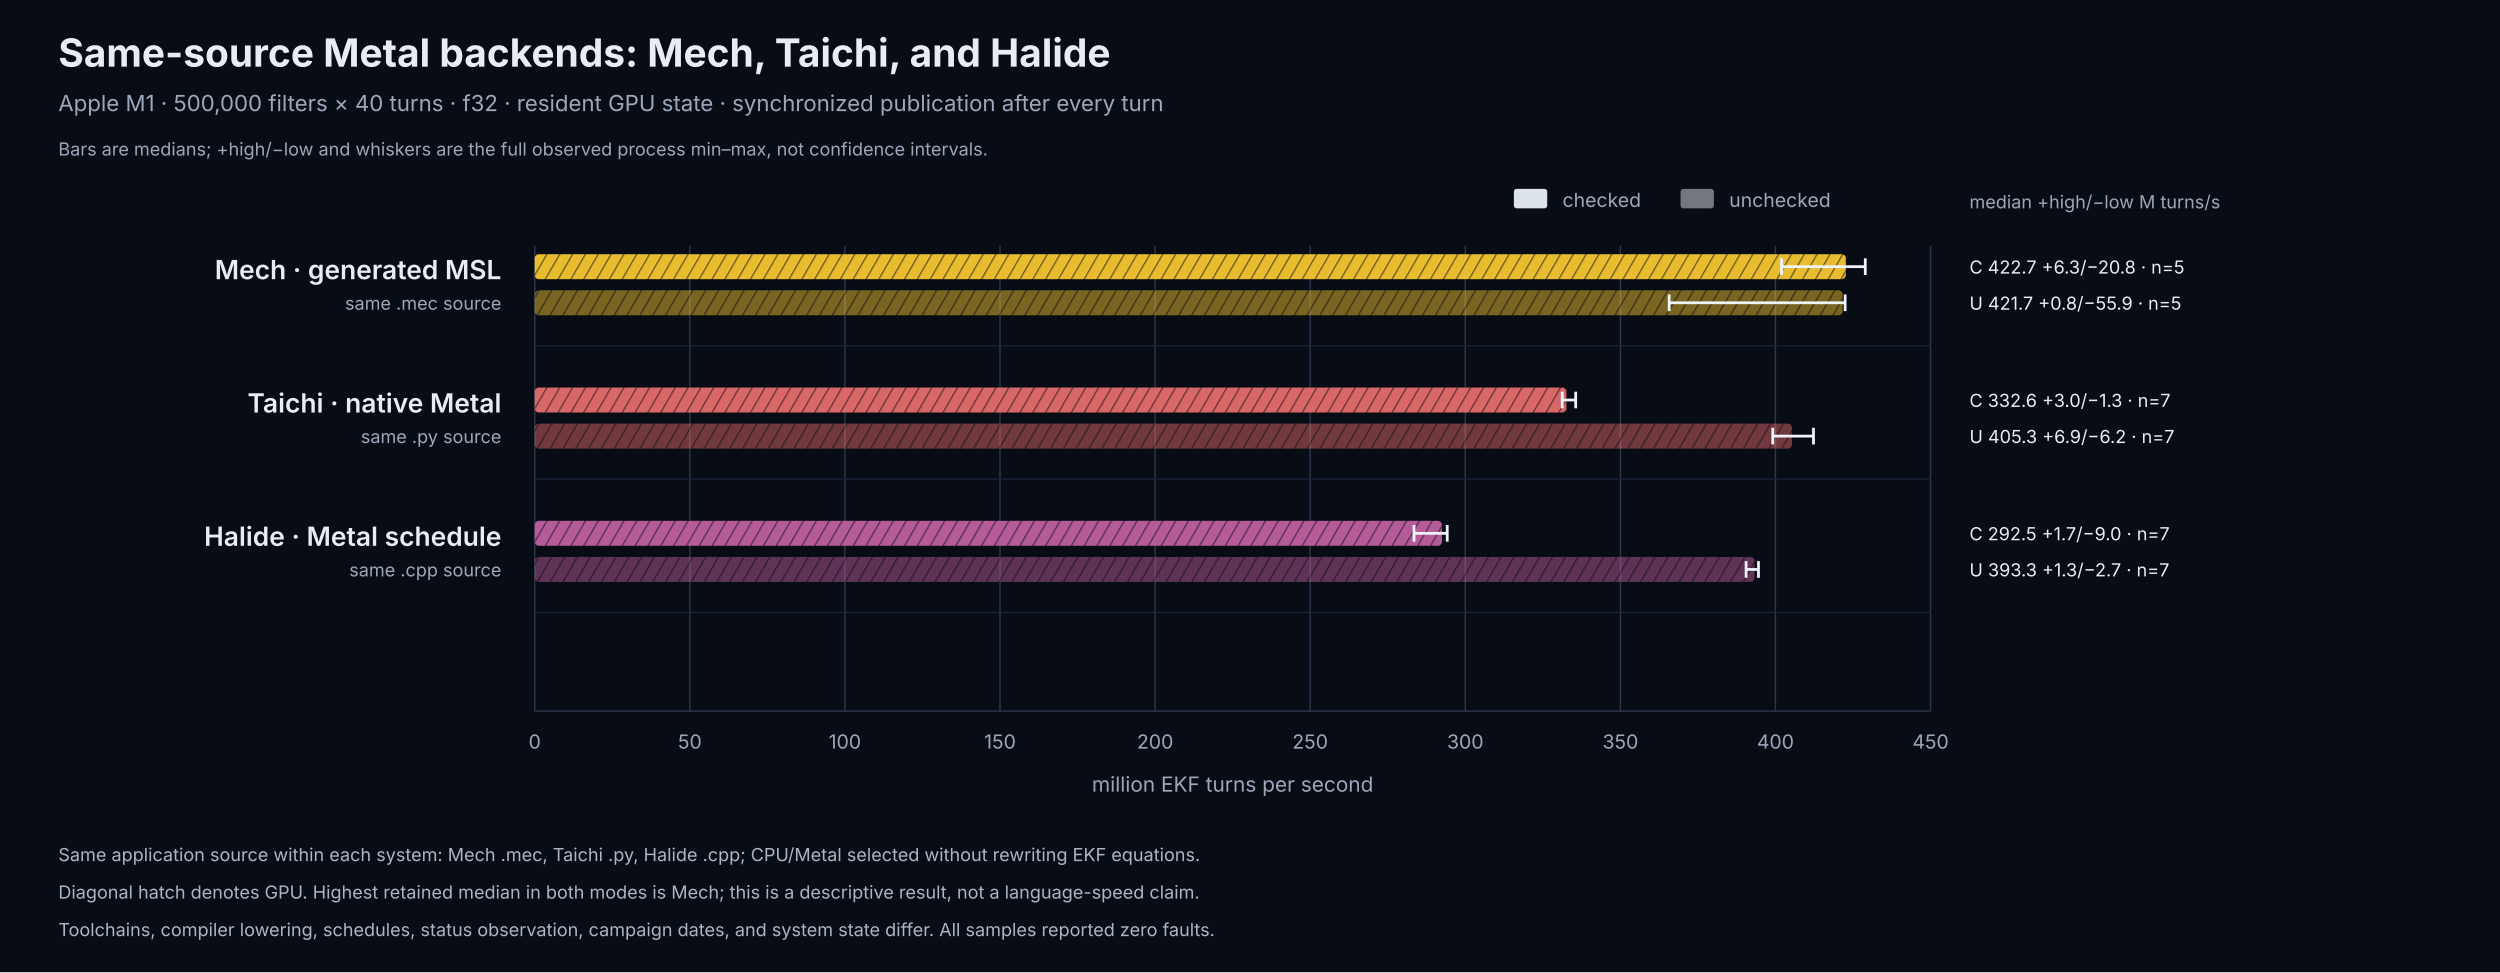
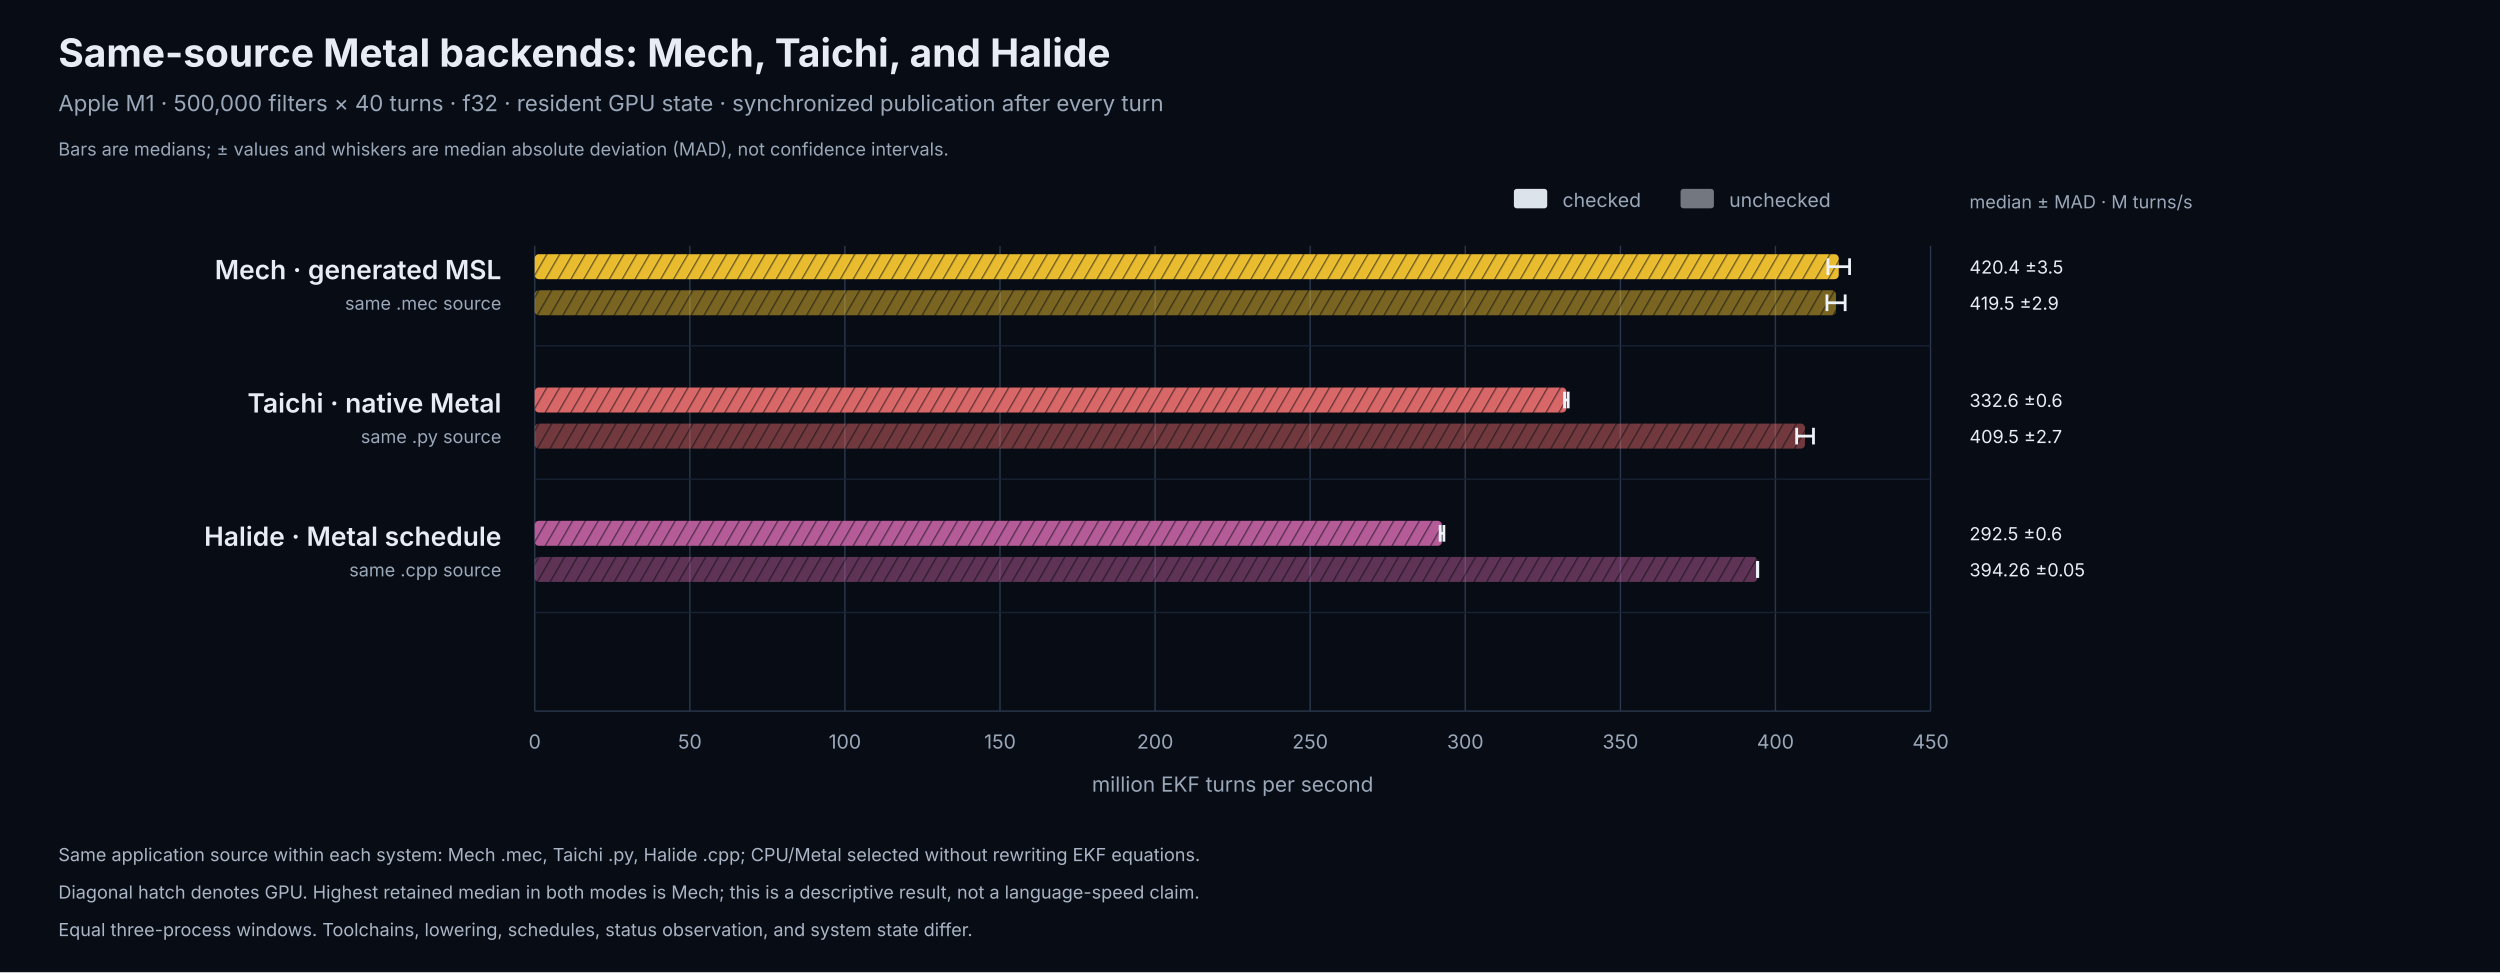
<svg xmlns="http://www.w3.org/2000/svg" width="1800" height="700" viewBox="0 0 1800 700" role="img" aria-labelledby="portable-gpu-title portable-gpu-desc">
  <defs>
    <pattern id="portable-gpu-mech" width="8" height="8" patternUnits="userSpaceOnUse" patternTransform="rotate(30)">
      <rect width="8" height="8" fill="#f4c430" />
      <path d="M0 0V8" stroke="#080c14" stroke-opacity="0.52" stroke-width="2" />
    </pattern>
    <pattern id="portable-gpu-taichi" width="8" height="8" patternUnits="userSpaceOnUse" patternTransform="rotate(30)">
      <rect width="8" height="8" fill="#e36b6b" />
      <path d="M0 0V8" stroke="#080c14" stroke-opacity="0.52" stroke-width="2" />
    </pattern>
    <pattern id="portable-gpu-halide" width="8" height="8" patternUnits="userSpaceOnUse" patternTransform="rotate(30)">
      <rect width="8" height="8" fill="#BD5E9E" />
      <path d="M0 0V8" stroke="#080c14" stroke-opacity="0.52" stroke-width="2" />
    </pattern>
  </defs>
  <rect width="100%" height="100%" fill="#080c14" />
  <style>text{font-family:-apple-system,BlinkMacSystemFont,"Segoe UI",sans-serif;fill:#e8edf5}.muted{fill:#9aa8ba}.grid{stroke:#2a374c;stroke-width:1}.row-guide{stroke:#182235;stroke-width:1}.axis{fill:#9aa8ba;font-size:14px}.label{font-size:19px;font-weight:600}.detail{fill:#9aa8ba;font-size:13px}.value{font-size:13px;font-variant-numeric:tabular-nums}.whisker{stroke:#eef3fa;stroke-width:2}.footnote{fill:#aab5c5;font-size:13px}</style>
  <text x="42" y="48" font-size="28" font-weight="700">Same-source Metal backends: Mech, Taichi, and Halide</text>
  <text x="42" y="80" class="muted" font-size="16">Apple M1 · 500,000 filters × 40 turns · f32 · resident GPU state · synchronized publication after every turn</text>
-   <text x="42" y="112" class="muted" font-size="13">Bars are medians; +high/−low and whiskers are the full observed process min–max, not confidence intervals.</text>
+   <text x="42" y="112" class="muted" font-size="13">Bars are medians; ± values and whiskers are median absolute deviation (MAD), not confidence intervals.</text>
  <rect x="1090" y="136" width="24" height="14" rx="2" fill="#e8edf5" opacity="0.95" />
  <text x="1125" y="149" class="muted" font-size="14">checked</text>
  <rect x="1210" y="136" width="24" height="14" rx="2" fill="#e8edf5" opacity="0.48" />
  <text x="1245" y="149" class="muted" font-size="14">unchecked</text>
-   <text x="1418" y="150" class="muted" font-size="13">median +high/−low M turns/s</text>
+   <text x="1418" y="150" class="muted" font-size="13">median ± MAD · M turns/s</text>
  <line x1="385.0" y1="177" x2="385.0" y2="512" class="grid" />
  <text x="385.0" y="539" text-anchor="middle" class="axis">0</text>
  <line x1="496.7" y1="177" x2="496.7" y2="512" class="grid" />
  <text x="496.7" y="539" text-anchor="middle" class="axis">50</text>
  <line x1="608.3" y1="177" x2="608.3" y2="512" class="grid" />
  <text x="608.3" y="539" text-anchor="middle" class="axis">100</text>
  <line x1="720.0" y1="177" x2="720.0" y2="512" class="grid" />
  <text x="720.0" y="539" text-anchor="middle" class="axis">150</text>
  <line x1="831.7" y1="177" x2="831.7" y2="512" class="grid" />
  <text x="831.7" y="539" text-anchor="middle" class="axis">200</text>
  <line x1="943.3" y1="177" x2="943.3" y2="512" class="grid" />
  <text x="943.3" y="539" text-anchor="middle" class="axis">250</text>
  <line x1="1055.0" y1="177" x2="1055.0" y2="512" class="grid" />
  <text x="1055.0" y="539" text-anchor="middle" class="axis">300</text>
  <line x1="1166.7" y1="177" x2="1166.7" y2="512" class="grid" />
  <text x="1166.7" y="539" text-anchor="middle" class="axis">350</text>
  <line x1="1278.3" y1="177" x2="1278.3" y2="512" class="grid" />
  <text x="1278.3" y="539" text-anchor="middle" class="axis">400</text>
  <line x1="1390.0" y1="177" x2="1390.0" y2="512" class="grid" />
  <text x="1390.0" y="539" text-anchor="middle" class="axis">450</text>
  <line x1="385" y1="249" x2="1390" y2="249" class="row-guide" />
  <text x="361" y="201" text-anchor="end" class="label">Mech · generated MSL</text>
  <text x="361" y="223" text-anchor="end" class="detail">same .mec source</text>
-   <rect x="385" y="183" width="944.0" height="18" rx="3" fill="url(#portable-gpu-mech)" opacity="0.95" />
-   <line x1="1282.7" y1="192" x2="1343.0" y2="192" class="whisker" />
-   <line x1="1282.7" y1="186" x2="1282.7" y2="198" class="whisker" />
-   <line x1="1343.0" y1="186" x2="1343.0" y2="198" class="whisker" />
-   <text x="1418" y="197" class="value">C 422.7 +6.3/−20.8 · n=5</text>
-   <rect x="385" y="209" width="941.7" height="18" rx="3" fill="url(#portable-gpu-mech)" opacity="0.48" />
-   <line x1="1201.8" y1="218" x2="1328.5" y2="218" class="whisker" />
-   <line x1="1201.8" y1="212" x2="1201.8" y2="224" class="whisker" />
+   <rect x="385" y="183" width="938.9" height="18" rx="3" fill="url(#portable-gpu-mech)" opacity="0.95" />
+   <line x1="1316.1" y1="192" x2="1331.7" y2="192" class="whisker" />
+   <line x1="1316.1" y1="186" x2="1316.1" y2="198" class="whisker" />
+   <line x1="1331.7" y1="186" x2="1331.7" y2="198" class="whisker" />
+   <text x="1418" y="197" class="value">420.4 ±3.5</text>
+   <rect x="385" y="209" width="936.9" height="18" rx="3" fill="url(#portable-gpu-mech)" opacity="0.48" />
+   <line x1="1315.4" y1="218" x2="1328.5" y2="218" class="whisker" />
+   <line x1="1315.4" y1="212" x2="1315.4" y2="224" class="whisker" />
  <line x1="1328.5" y1="212" x2="1328.5" y2="224" class="whisker" />
-   <text x="1418" y="223" class="value">U 421.7 +0.8/−55.9 · n=5</text>
+   <text x="1418" y="223" class="value">419.5 ±2.9</text>
  <line x1="385" y1="345" x2="1390" y2="345" class="row-guide" />
  <text x="361" y="297" text-anchor="end" class="label">Taichi · native Metal</text>
  <text x="361" y="319" text-anchor="end" class="detail">same .py source</text>
  <rect x="385" y="279" width="742.8" height="18" rx="3" fill="url(#portable-gpu-taichi)" opacity="0.95" />
-   <line x1="1124.8" y1="288" x2="1134.5" y2="288" class="whisker" />
-   <line x1="1124.8" y1="282" x2="1124.8" y2="294" class="whisker" />
-   <line x1="1134.5" y1="282" x2="1134.5" y2="294" class="whisker" />
-   <text x="1418" y="293" class="value">C 332.6 +3.0/−1.3 · n=7</text>
-   <rect x="385" y="305" width="905.2" height="18" rx="3" fill="url(#portable-gpu-taichi)" opacity="0.48" />
-   <line x1="1276.4" y1="314" x2="1305.7" y2="314" class="whisker" />
-   <line x1="1276.4" y1="308" x2="1276.4" y2="320" class="whisker" />
+   <line x1="1126.5" y1="288" x2="1129.1" y2="288" class="whisker" />
+   <line x1="1126.5" y1="282" x2="1126.5" y2="294" class="whisker" />
+   <line x1="1129.1" y1="282" x2="1129.1" y2="294" class="whisker" />
+   <text x="1418" y="293" class="value">332.6 ±0.6</text>
+   <rect x="385" y="305" width="914.6" height="18" rx="3" fill="url(#portable-gpu-taichi)" opacity="0.48" />
+   <line x1="1293.6" y1="314" x2="1305.7" y2="314" class="whisker" />
+   <line x1="1293.6" y1="308" x2="1293.6" y2="320" class="whisker" />
  <line x1="1305.7" y1="308" x2="1305.7" y2="320" class="whisker" />
-   <text x="1418" y="319" class="value">U 405.3 +6.9/−6.2 · n=7</text>
+   <text x="1418" y="319" class="value">409.5 ±2.7</text>
  <line x1="385" y1="441" x2="1390" y2="441" class="row-guide" />
  <text x="361" y="393" text-anchor="end" class="label">Halide · Metal schedule</text>
  <text x="361" y="415" text-anchor="end" class="detail">same .cpp source</text>
  <rect x="385" y="375" width="653.2" height="18" rx="3" fill="url(#portable-gpu-halide)" opacity="0.95" />
-   <line x1="1018.1" y1="384" x2="1042.0" y2="384" class="whisker" />
-   <line x1="1018.1" y1="378" x2="1018.1" y2="390" class="whisker" />
-   <line x1="1042.0" y1="378" x2="1042.0" y2="390" class="whisker" />
-   <text x="1418" y="389" class="value">C 292.5 +1.7/−9.0 · n=7</text>
-   <rect x="385" y="401" width="878.3" height="18" rx="3" fill="url(#portable-gpu-halide)" opacity="0.48" />
-   <line x1="1257.2" y1="410" x2="1266.1" y2="410" class="whisker" />
-   <line x1="1257.2" y1="404" x2="1257.2" y2="416" class="whisker" />
-   <line x1="1266.1" y1="404" x2="1266.1" y2="416" class="whisker" />
-   <text x="1418" y="415" class="value">U 393.3 +1.3/−2.7 · n=7</text>
+   <line x1="1036.9" y1="384" x2="1039.6" y2="384" class="whisker" />
+   <line x1="1036.9" y1="378" x2="1036.9" y2="390" class="whisker" />
+   <line x1="1039.6" y1="378" x2="1039.6" y2="390" class="whisker" />
+   <text x="1418" y="389" class="value">292.5 ±0.6</text>
+   <rect x="385" y="401" width="880.5" height="18" rx="3" fill="url(#portable-gpu-halide)" opacity="0.48" />
+   <line x1="1265.4" y1="410" x2="1265.6" y2="410" class="whisker" />
+   <line x1="1265.4" y1="404" x2="1265.4" y2="416" class="whisker" />
+   <line x1="1265.6" y1="404" x2="1265.6" y2="416" class="whisker" />
+   <text x="1418" y="415" class="value">394.26 ±0.05</text>
  <line x1="385" y1="512" x2="1390" y2="512" class="grid" />
  <text x="887.5" y="570" text-anchor="middle" class="muted" font-size="15">million EKF turns per second</text>
  <text x="42" y="620" class="footnote">Same application source within each system: Mech .mec, Taichi .py, Halide .cpp; CPU/Metal selected without rewriting EKF equations.</text>
  <text x="42" y="647" class="footnote">Diagonal hatch denotes GPU. Highest retained median in both modes is Mech; this is a descriptive result, not a language-speed claim.</text>
-   <text x="42" y="674" class="footnote">Toolchains, compiler lowering, schedules, status observation, campaign dates, and system state differ. All samples reported zero faults.</text>
+   <text x="42" y="674" class="footnote">Equal three-process windows. Toolchains, lowering, schedules, status observation, and system state differ.</text>
</svg>
